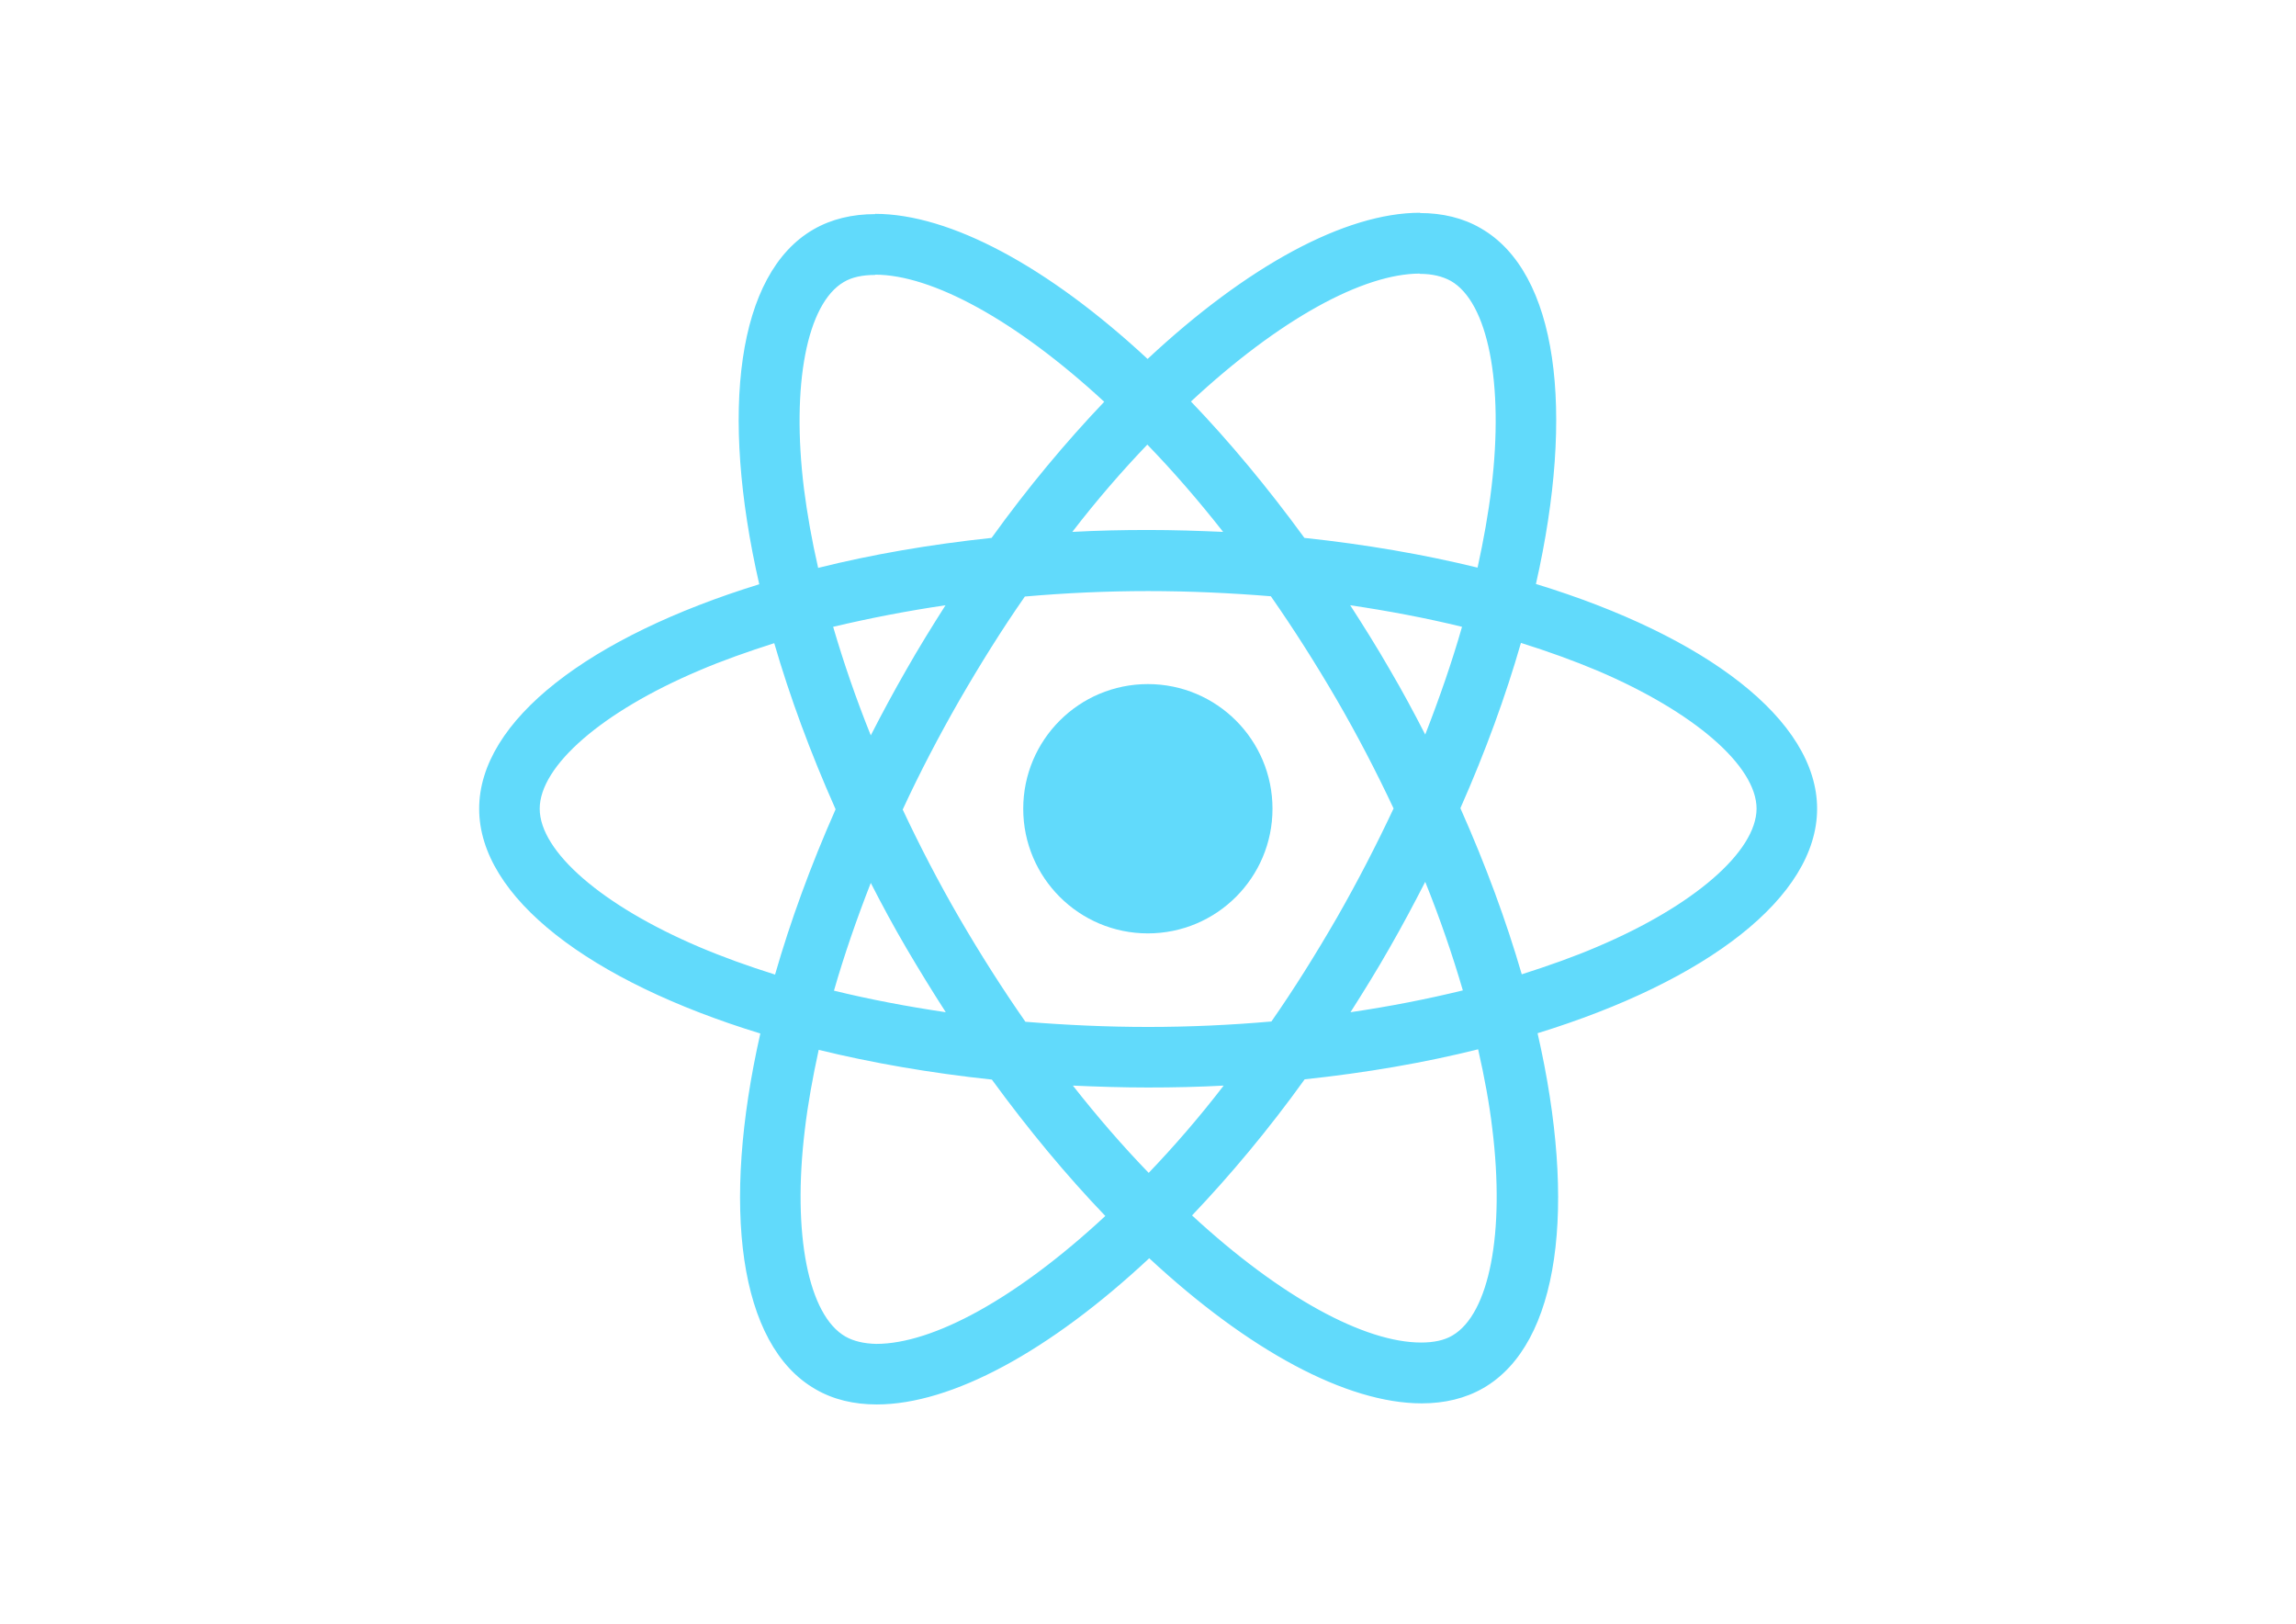
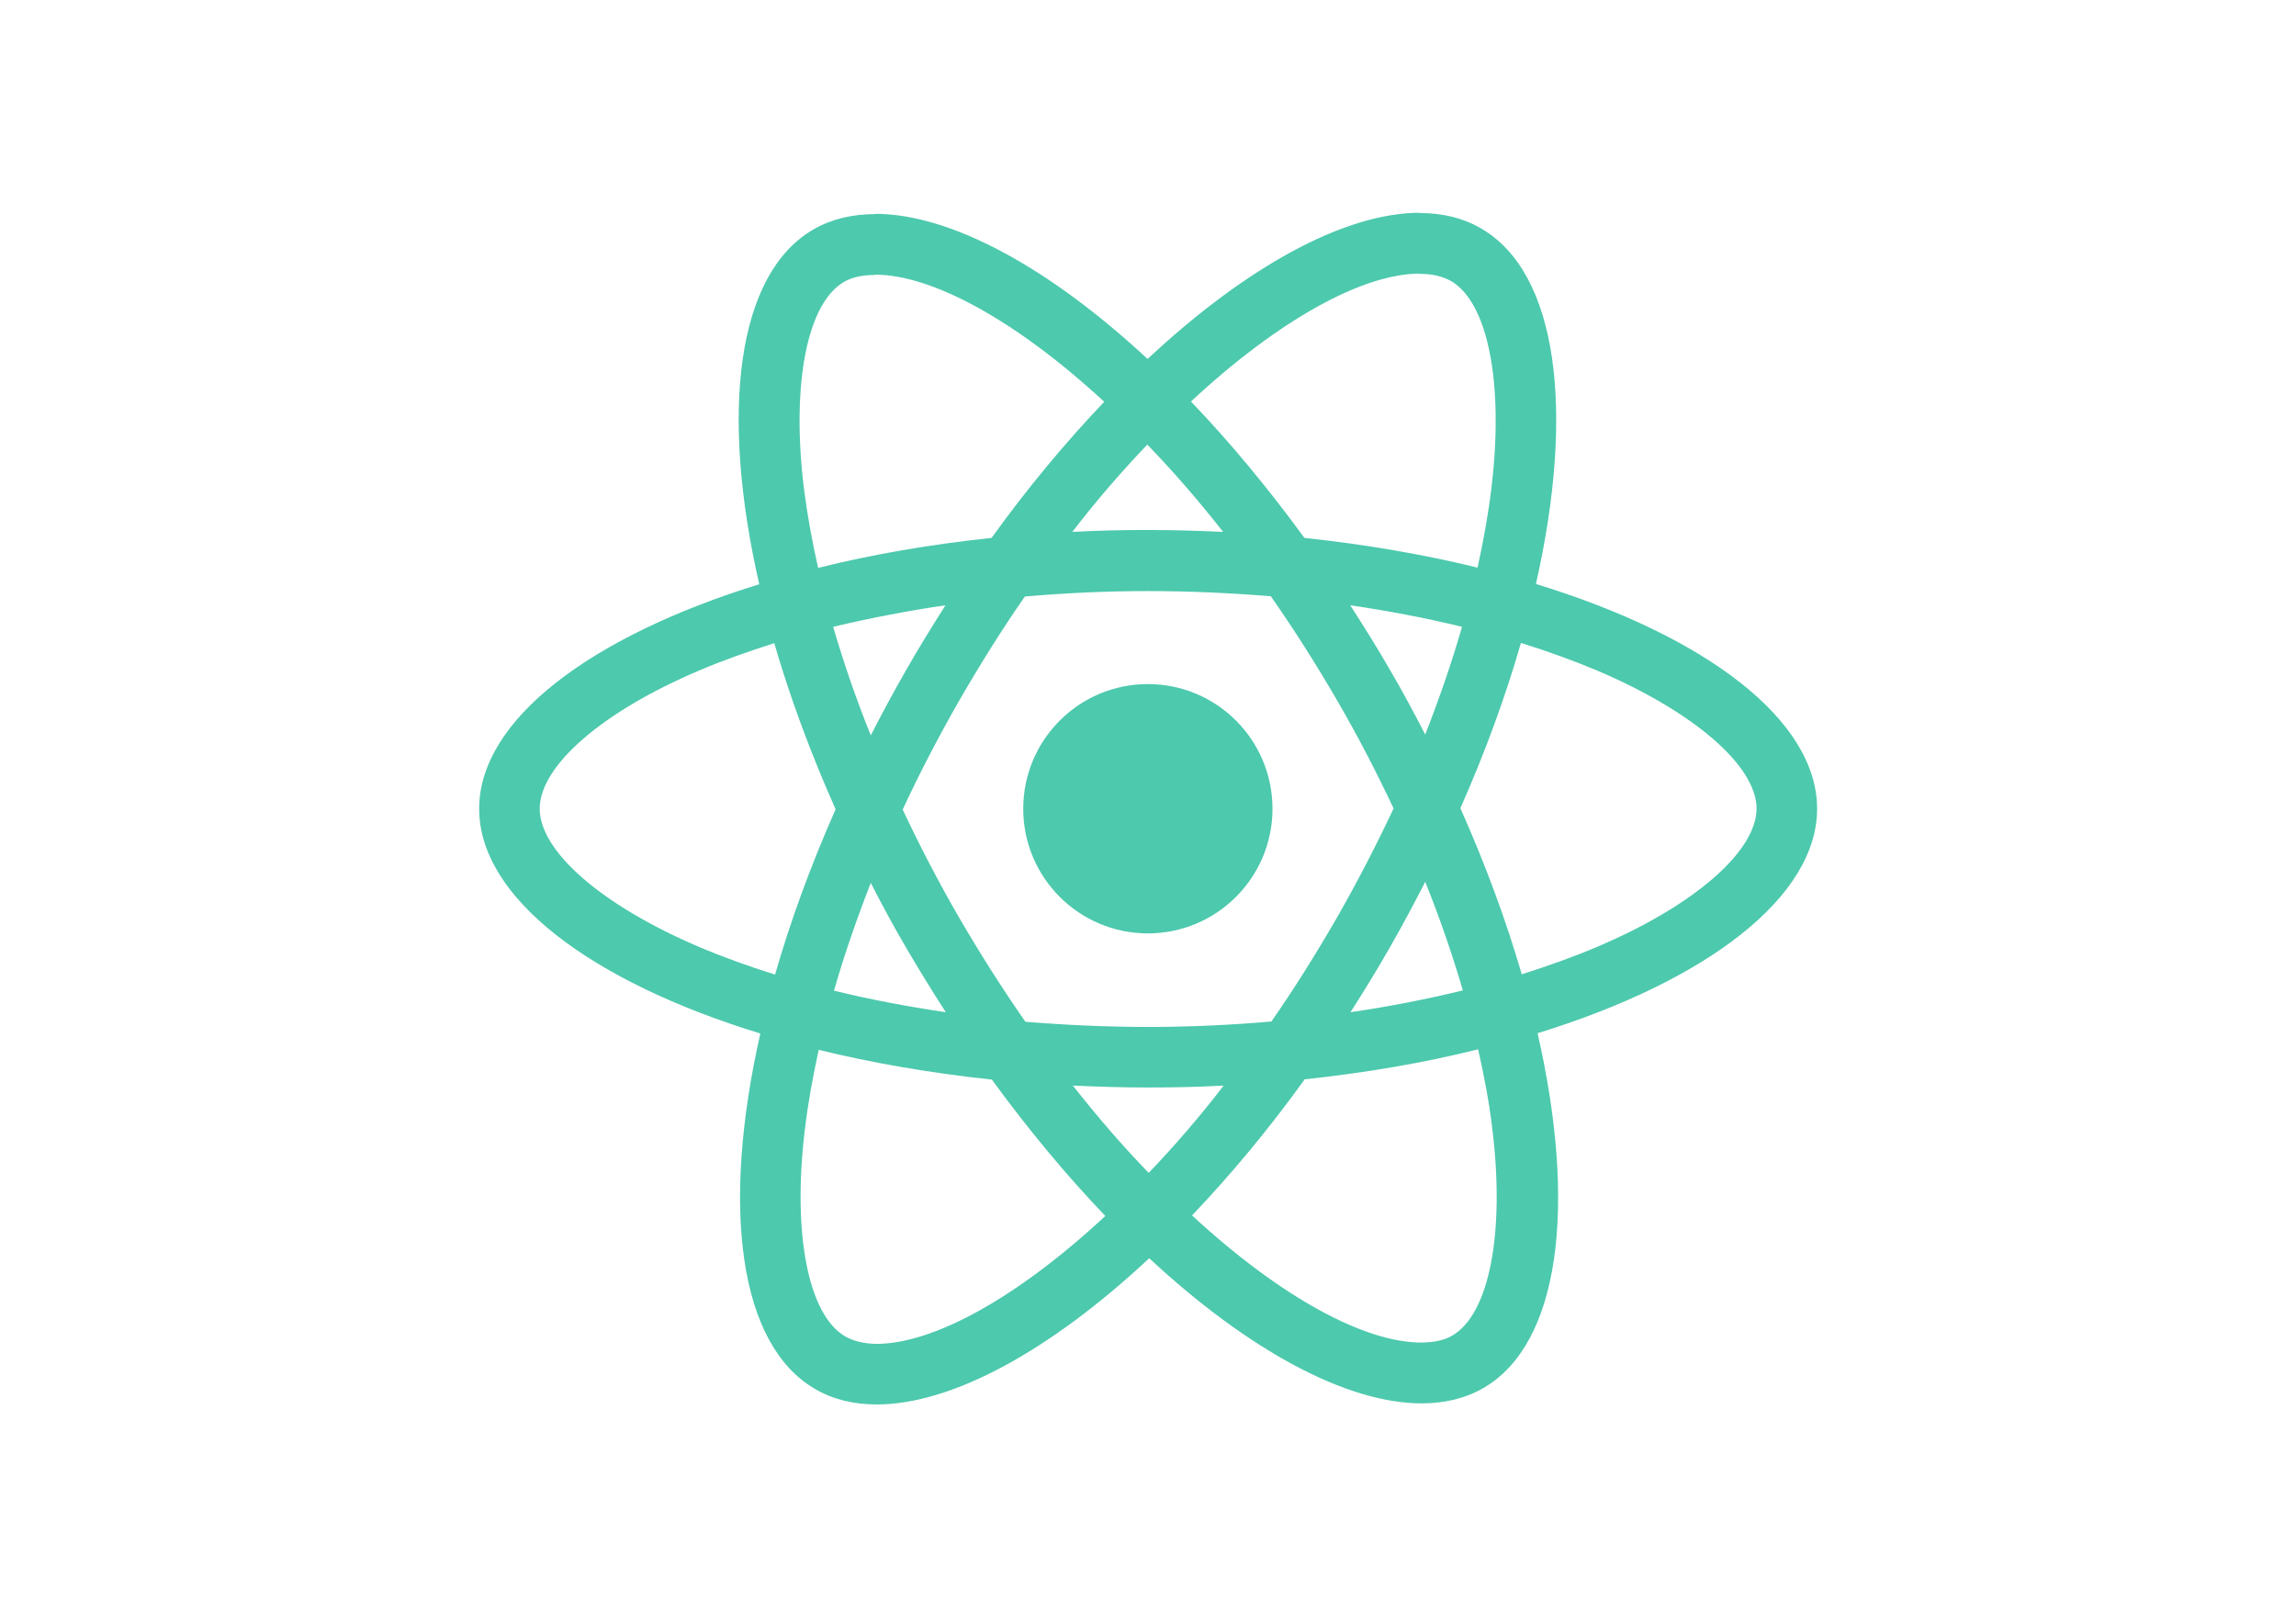
<svg xmlns="http://www.w3.org/2000/svg" viewBox="0 0 841.9 595.3">
-   <g fill="#61DAFB">
+   <g fill="#28bd9cd3">
    <path d="M666.3 296.5c0-32.5-40.7-63.3-103.1-82.4 14.4-63.6 8-114.2-20.2-130.4-6.5-3.8-14.1-5.6-22.4-5.6v22.3c4.6 0 8.3.9 11.4 2.6 13.6 7.8 19.5 37.5 14.9 75.7-1.1 9.4-2.9 19.3-5.1 29.4-19.6-4.8-41-8.5-63.5-10.9-13.5-18.5-27.5-35.3-41.6-50 32.6-30.3 63.2-46.9 84-46.9V78c-27.5 0-63.5 19.6-99.9 53.6-36.4-33.8-72.4-53.2-99.9-53.2v22.3c20.7 0 51.4 16.5 84 46.6-14 14.7-28 31.4-41.3 49.9-22.6 2.4-44 6.1-63.6 11-2.3-10-4-19.7-5.2-29-4.7-38.2 1.1-67.9 14.6-75.8 3-1.8 6.9-2.6 11.5-2.6V78.5c-8.4 0-16 1.8-22.6 5.6-28.1 16.2-34.4 66.7-19.9 130.1-62.2 19.2-102.7 49.9-102.7 82.3 0 32.5 40.7 63.3 103.1 82.4-14.4 63.6-8 114.2 20.2 130.4 6.5 3.8 14.1 5.6 22.5 5.6 27.5 0 63.5-19.6 99.9-53.6 36.4 33.8 72.4 53.2 99.9 53.2 8.4 0 16-1.8 22.6-5.6 28.1-16.2 34.4-66.7 19.9-130.1 62-19.1 102.5-49.9 102.5-82.3zm-130.2-66.7c-3.7 12.9-8.3 26.2-13.5 39.5-4.1-8-8.4-16-13.1-24-4.6-8-9.5-15.8-14.4-23.4 14.2 2.1 27.9 4.7 41 7.9zm-45.8 106.5c-7.8 13.5-15.8 26.3-24.1 38.2-14.9 1.3-30 2-45.2 2-15.1 0-30.2-.7-45-1.9-8.3-11.9-16.4-24.6-24.2-38-7.6-13.1-14.5-26.4-20.8-39.8 6.2-13.4 13.2-26.8 20.7-39.9 7.8-13.5 15.8-26.3 24.1-38.2 14.9-1.3 30-2 45.2-2 15.1 0 30.2.7 45 1.9 8.3 11.9 16.4 24.6 24.2 38 7.6 13.1 14.5 26.4 20.8 39.8-6.3 13.4-13.2 26.8-20.7 39.9zm32.3-13c5.4 13.4 10 26.8 13.8 39.8-13.1 3.2-26.9 5.9-41.2 8 4.9-7.7 9.8-15.6 14.4-23.7 4.6-8 8.9-16.1 13-24.1zM421.2 430c-9.3-9.6-18.6-20.3-27.8-32 9 .4 18.2.7 27.5.7 9.4 0 18.7-.2 27.8-.7-9 11.7-18.3 22.4-27.5 32zm-74.4-58.9c-14.2-2.1-27.9-4.7-41-7.9 3.7-12.9 8.3-26.2 13.5-39.5 4.1 8 8.4 16 13.1 24 4.7 8 9.5 15.8 14.4 23.4zM420.7 163c9.3 9.6 18.6 20.3 27.8 32-9-.4-18.2-.7-27.5-.7-9.4 0-18.7.2-27.8.7 9-11.7 18.3-22.4 27.5-32zm-74 58.9c-4.9 7.7-9.8 15.6-14.4 23.7-4.6 8-8.9 16-13 24-5.4-13.4-10-26.8-13.8-39.8 13.1-3.1 26.9-5.8 41.2-7.9zm-90.5 125.2c-35.4-15.1-58.3-34.9-58.3-50.6 0-15.7 22.9-35.6 58.3-50.6 8.6-3.7 18-7 27.7-10.1 5.7 19.6 13.2 40 22.5 60.9-9.2 20.8-16.6 41.1-22.2 60.6-9.9-3.1-19.3-6.5-28-10.2zM310 490c-13.6-7.8-19.5-37.5-14.9-75.7 1.1-9.4 2.9-19.3 5.1-29.4 19.6 4.8 41 8.5 63.5 10.9 13.5 18.5 27.5 35.3 41.6 50-32.6 30.3-63.2 46.9-84 46.9-4.5-.1-8.3-1-11.3-2.7zm237.2-76.2c4.7 38.2-1.1 67.9-14.6 75.8-3 1.8-6.9 2.6-11.5 2.6-20.7 0-51.4-16.5-84-46.6 14-14.7 28-31.4 41.3-49.9 22.6-2.4 44-6.1 63.6-11 2.3 10.1 4.1 19.8 5.2 29.1zm38.5-66.7c-8.6 3.7-18 7-27.7 10.1-5.7-19.6-13.2-40-22.5-60.9 9.2-20.8 16.6-41.1 22.2-60.6 9.9 3.1 19.3 6.5 28.1 10.2 35.4 15.1 58.3 34.9 58.3 50.6-.1 15.7-23 35.6-58.4 50.6zM320.8 78.4z" />
    <circle cx="420.9" cy="296.5" r="45.7" />
    <path d="M520.5 78.1z" />
  </g>
</svg>
